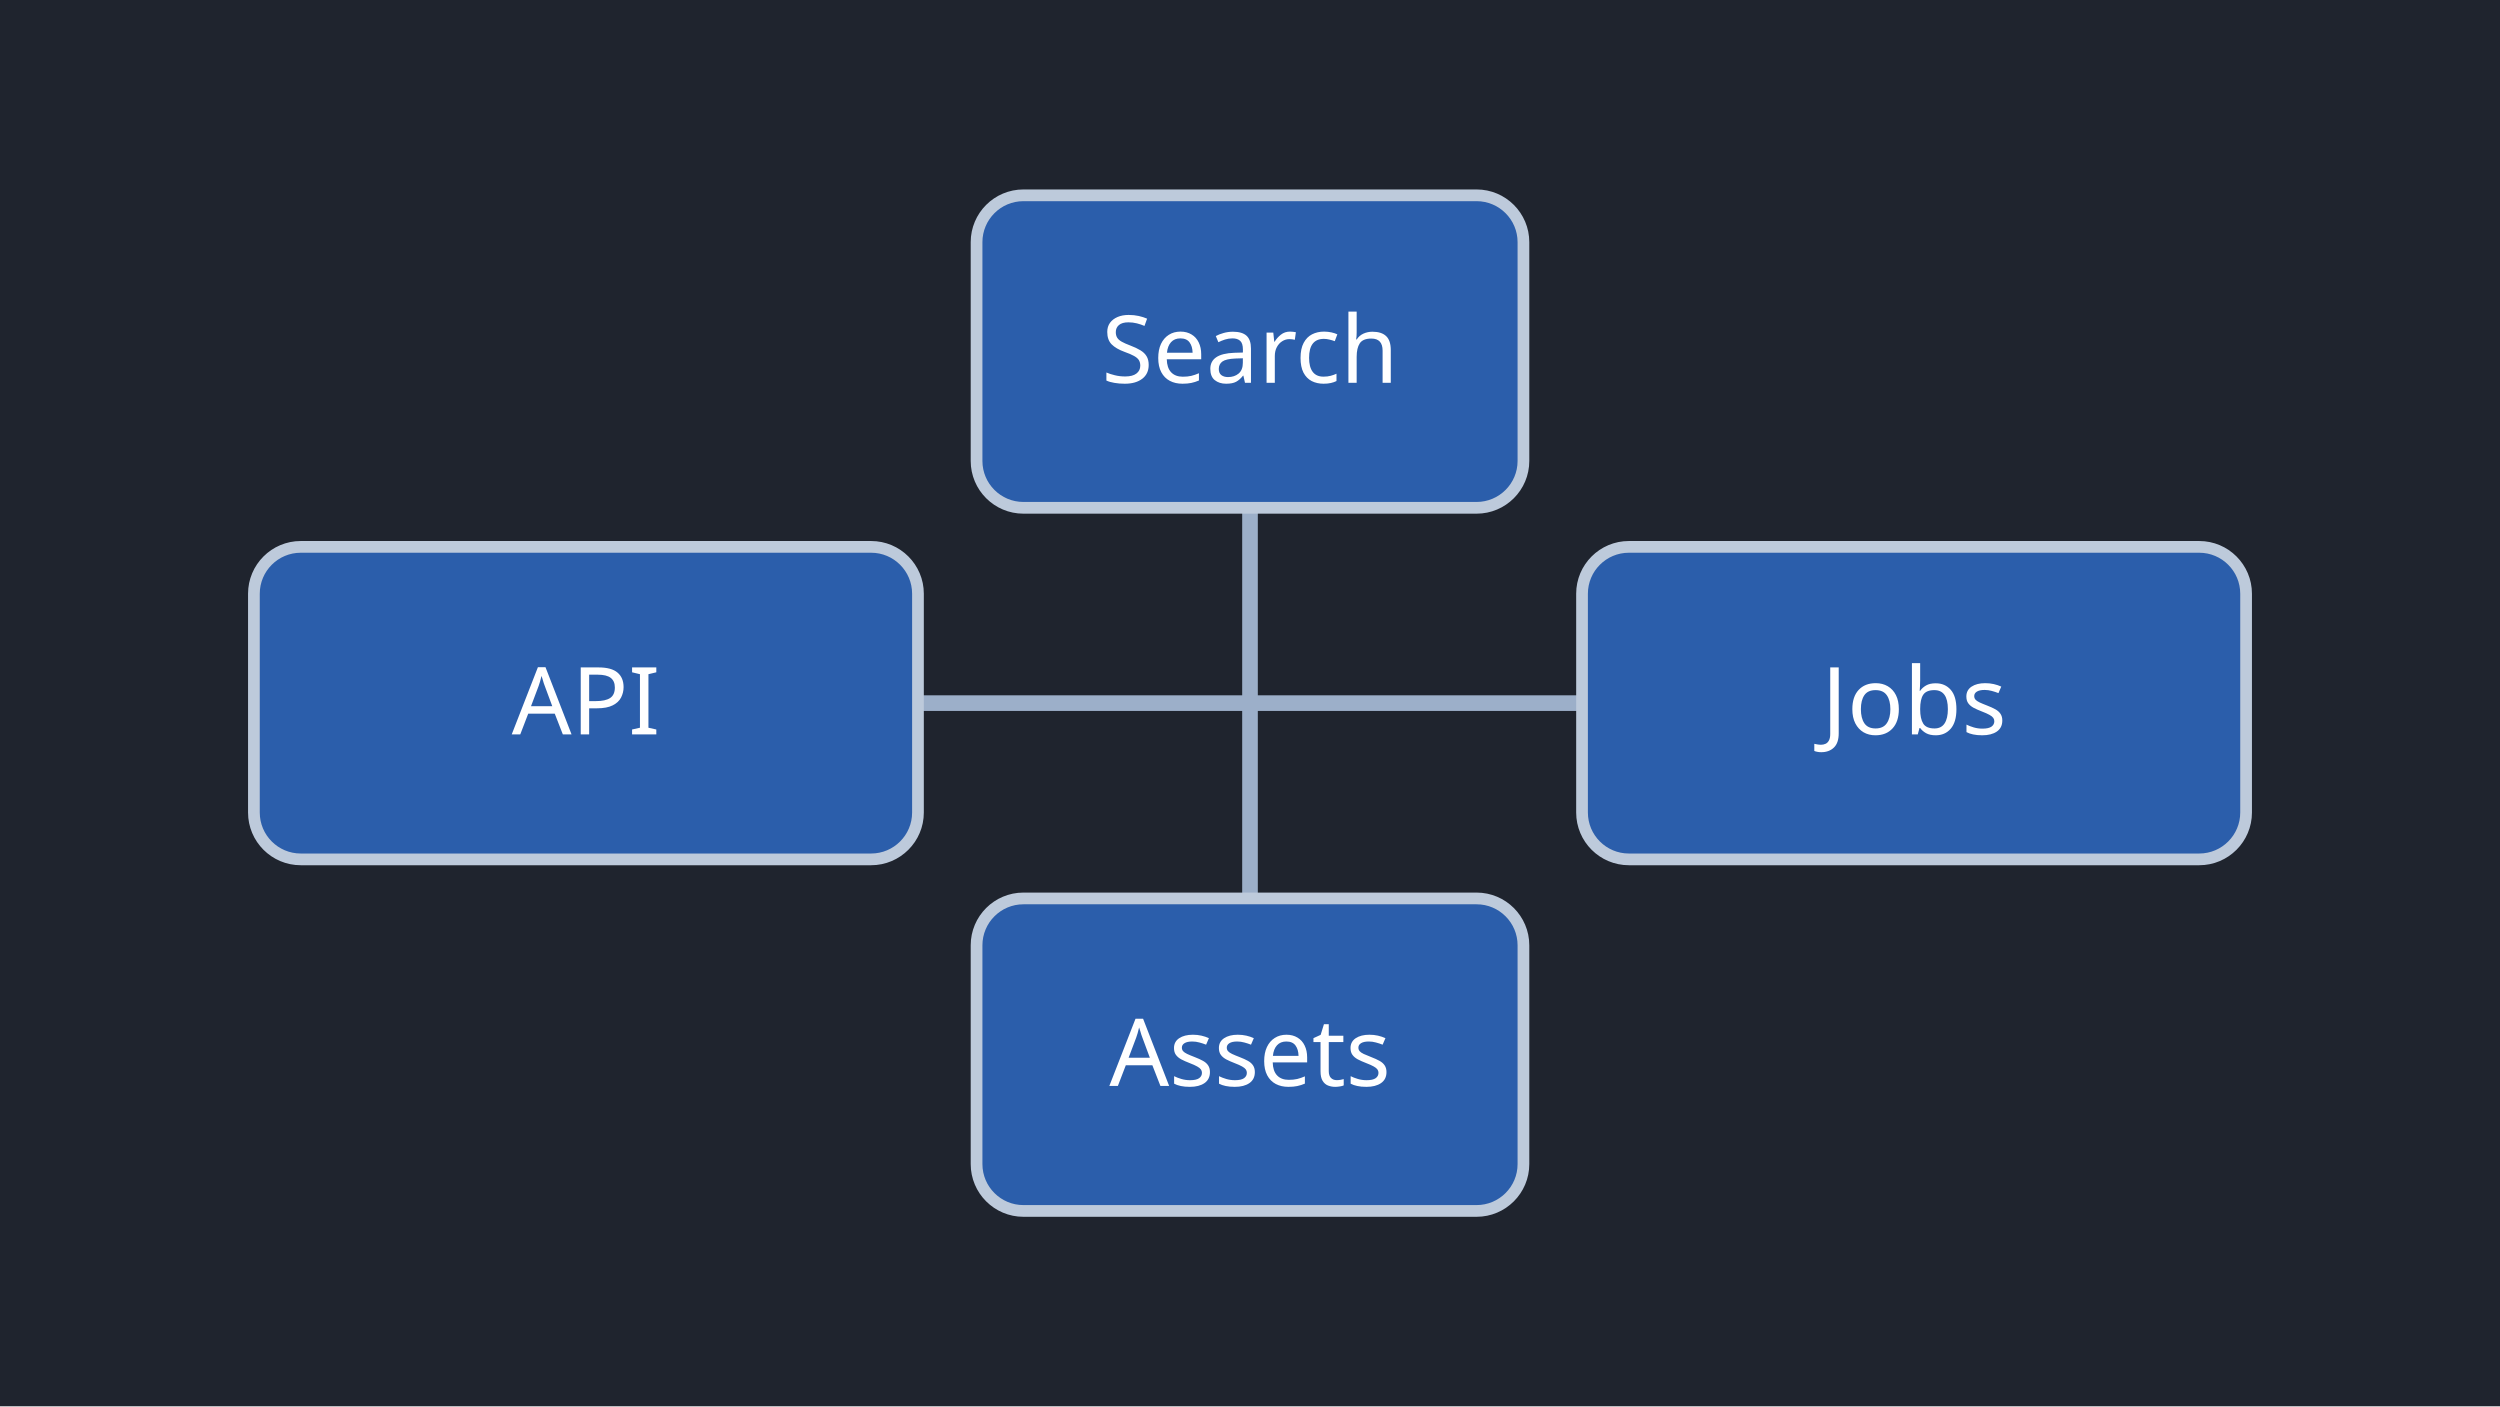
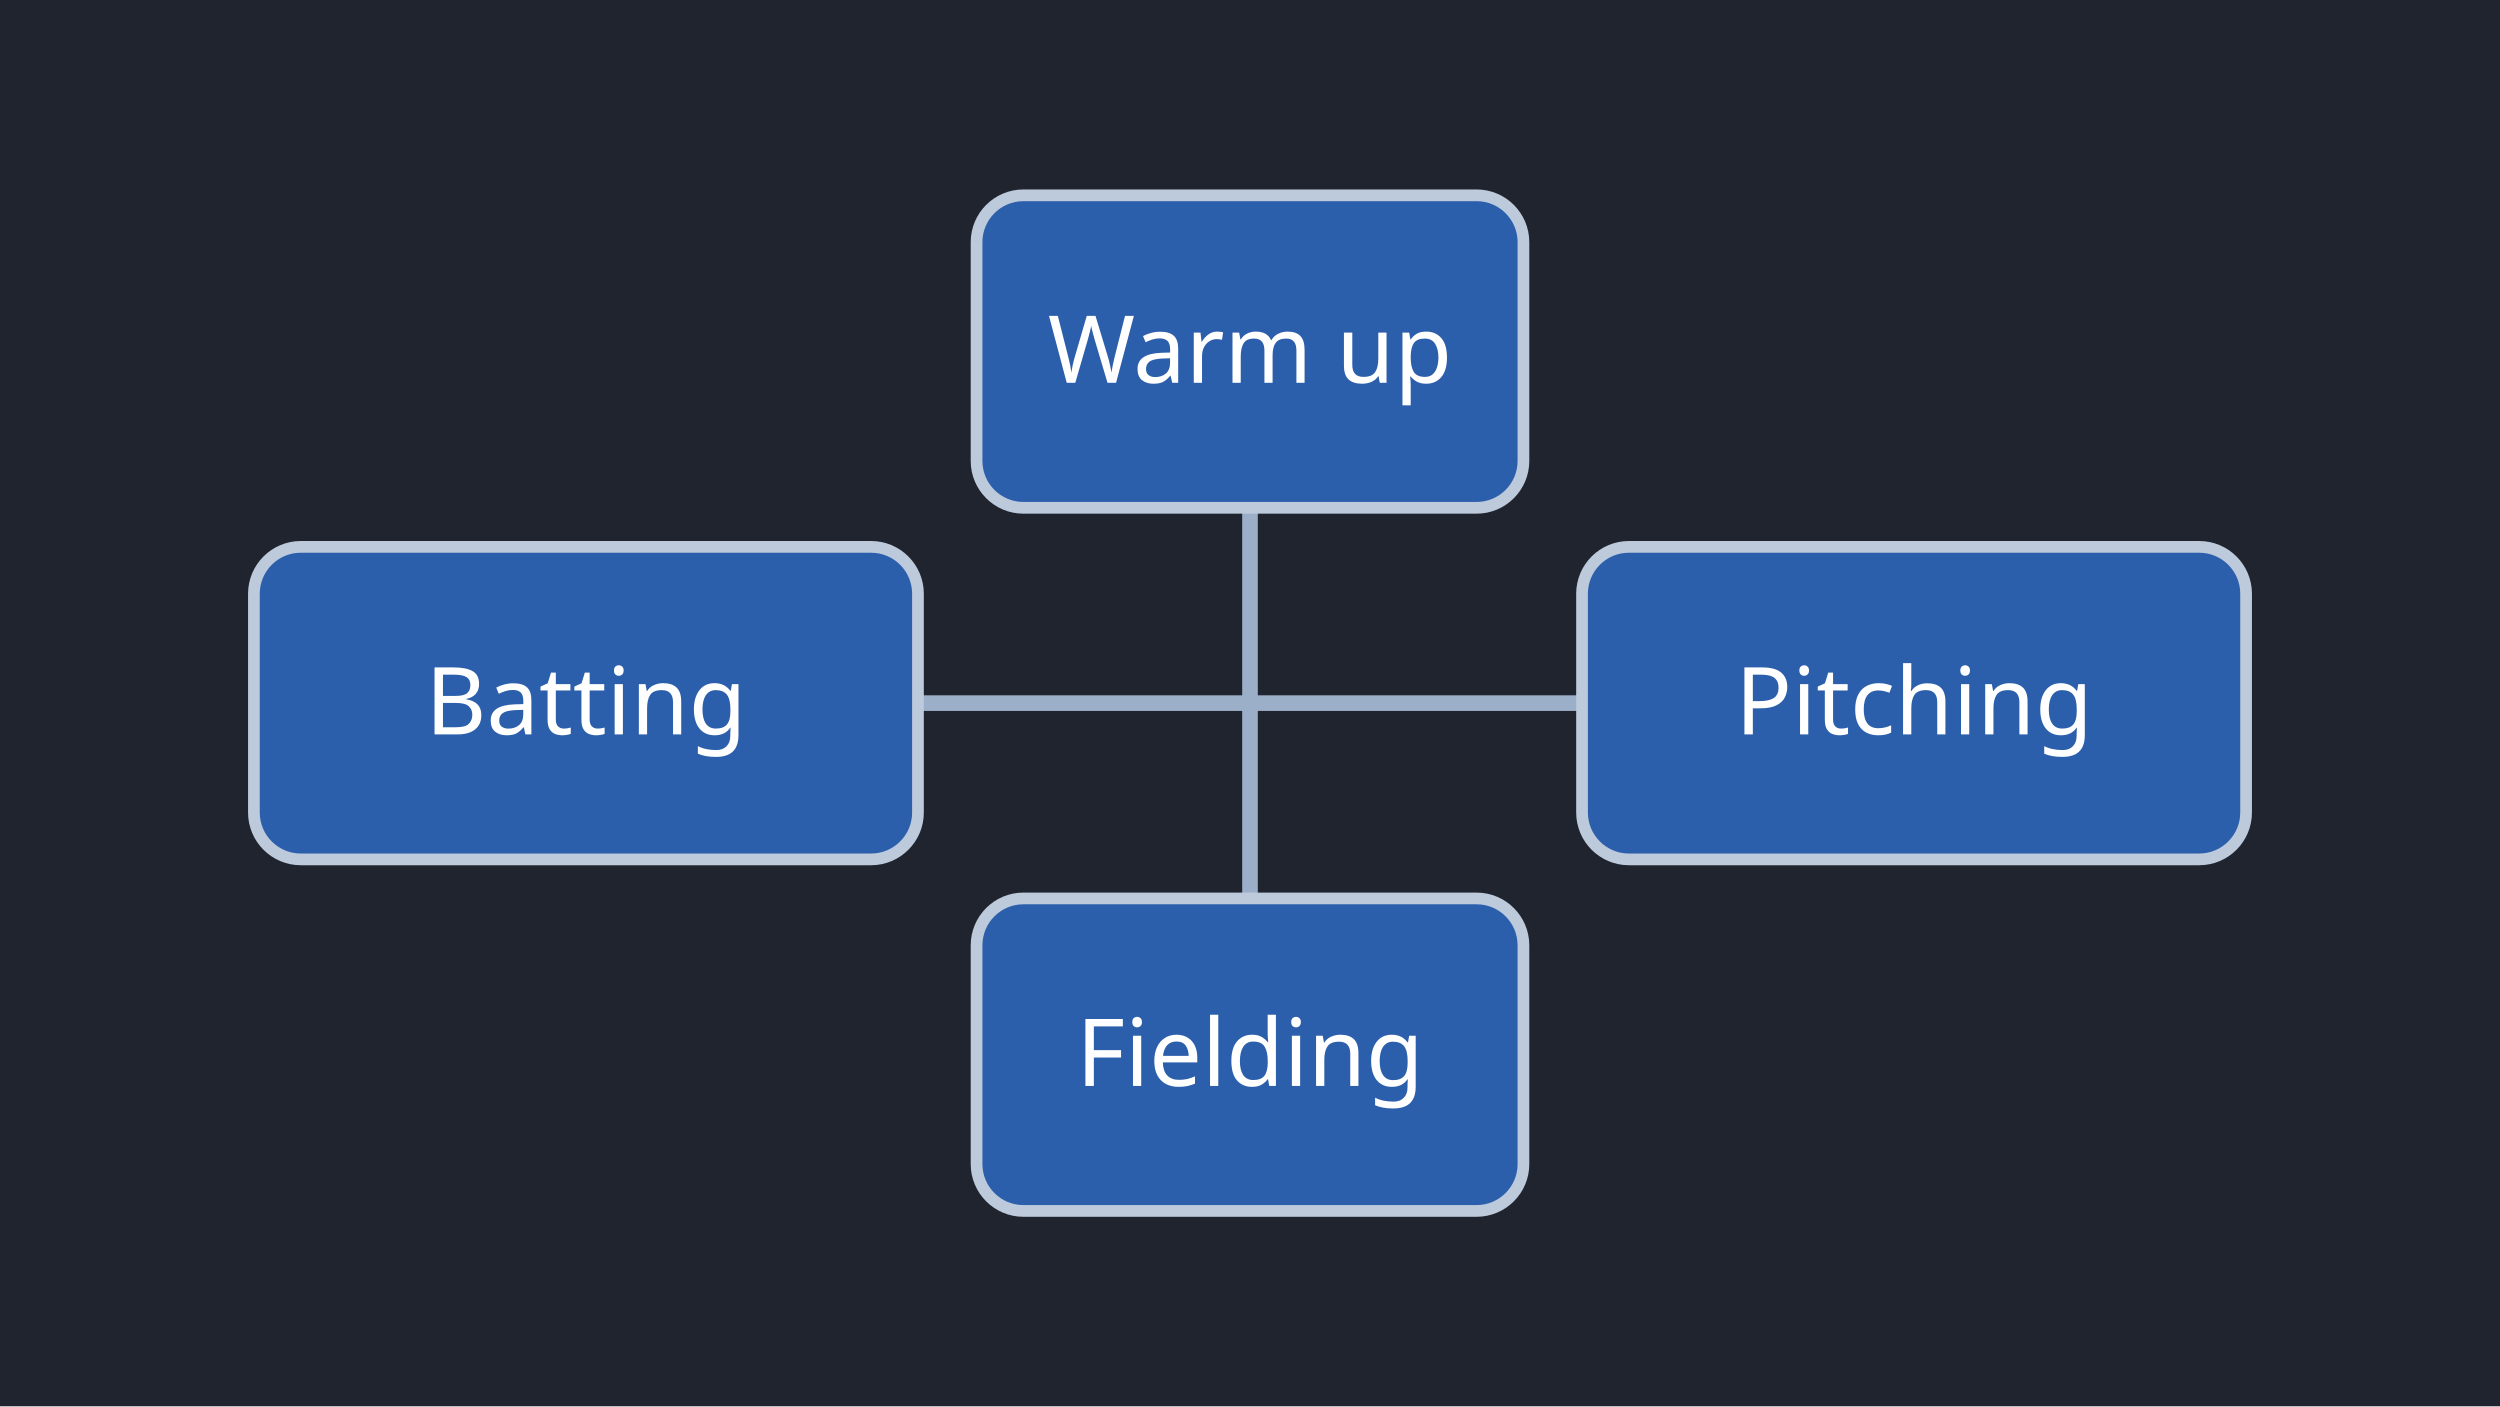
<svg xmlns="http://www.w3.org/2000/svg" viewBox="0 0 640 360">
  <rect width="640" height="360" fill="hsl(218 20% 15%)" />
  <g fill="none" stroke="hsl(214 30% 70%)" stroke-width="4">
    <path d="M150 180H490M320 90V270" />
  </g>
  <g fill="hsl(216 60% 42%)" stroke="hsl(214 30% 80%)" stroke-width="3">
    <rect x="65" y="140" width="170" height="80" rx="12" />
    <rect x="405" y="140" width="170" height="80" rx="12" />
    <rect x="250" y="50" width="140" height="80" rx="12" />
    <rect x="250" y="230" width="140" height="80" rx="12" />
  </g>
  <g fill="white" font-family="sans-serif" font-size="24" text-anchor="middle">
-     <text x="150" y="188">API</text>
-     <text x="490" y="188">Jobs</text>
-     <text x="320" y="98">Search</text>
-     <text x="320" y="278">Assets</text>
+     <text x="150" y="188">Batting</text>
+     <text x="490" y="188">Pitching</text>
+     <text x="320" y="98">Warm up</text>
+     <text x="320" y="278">Fielding</text>
  </g>
</svg>
